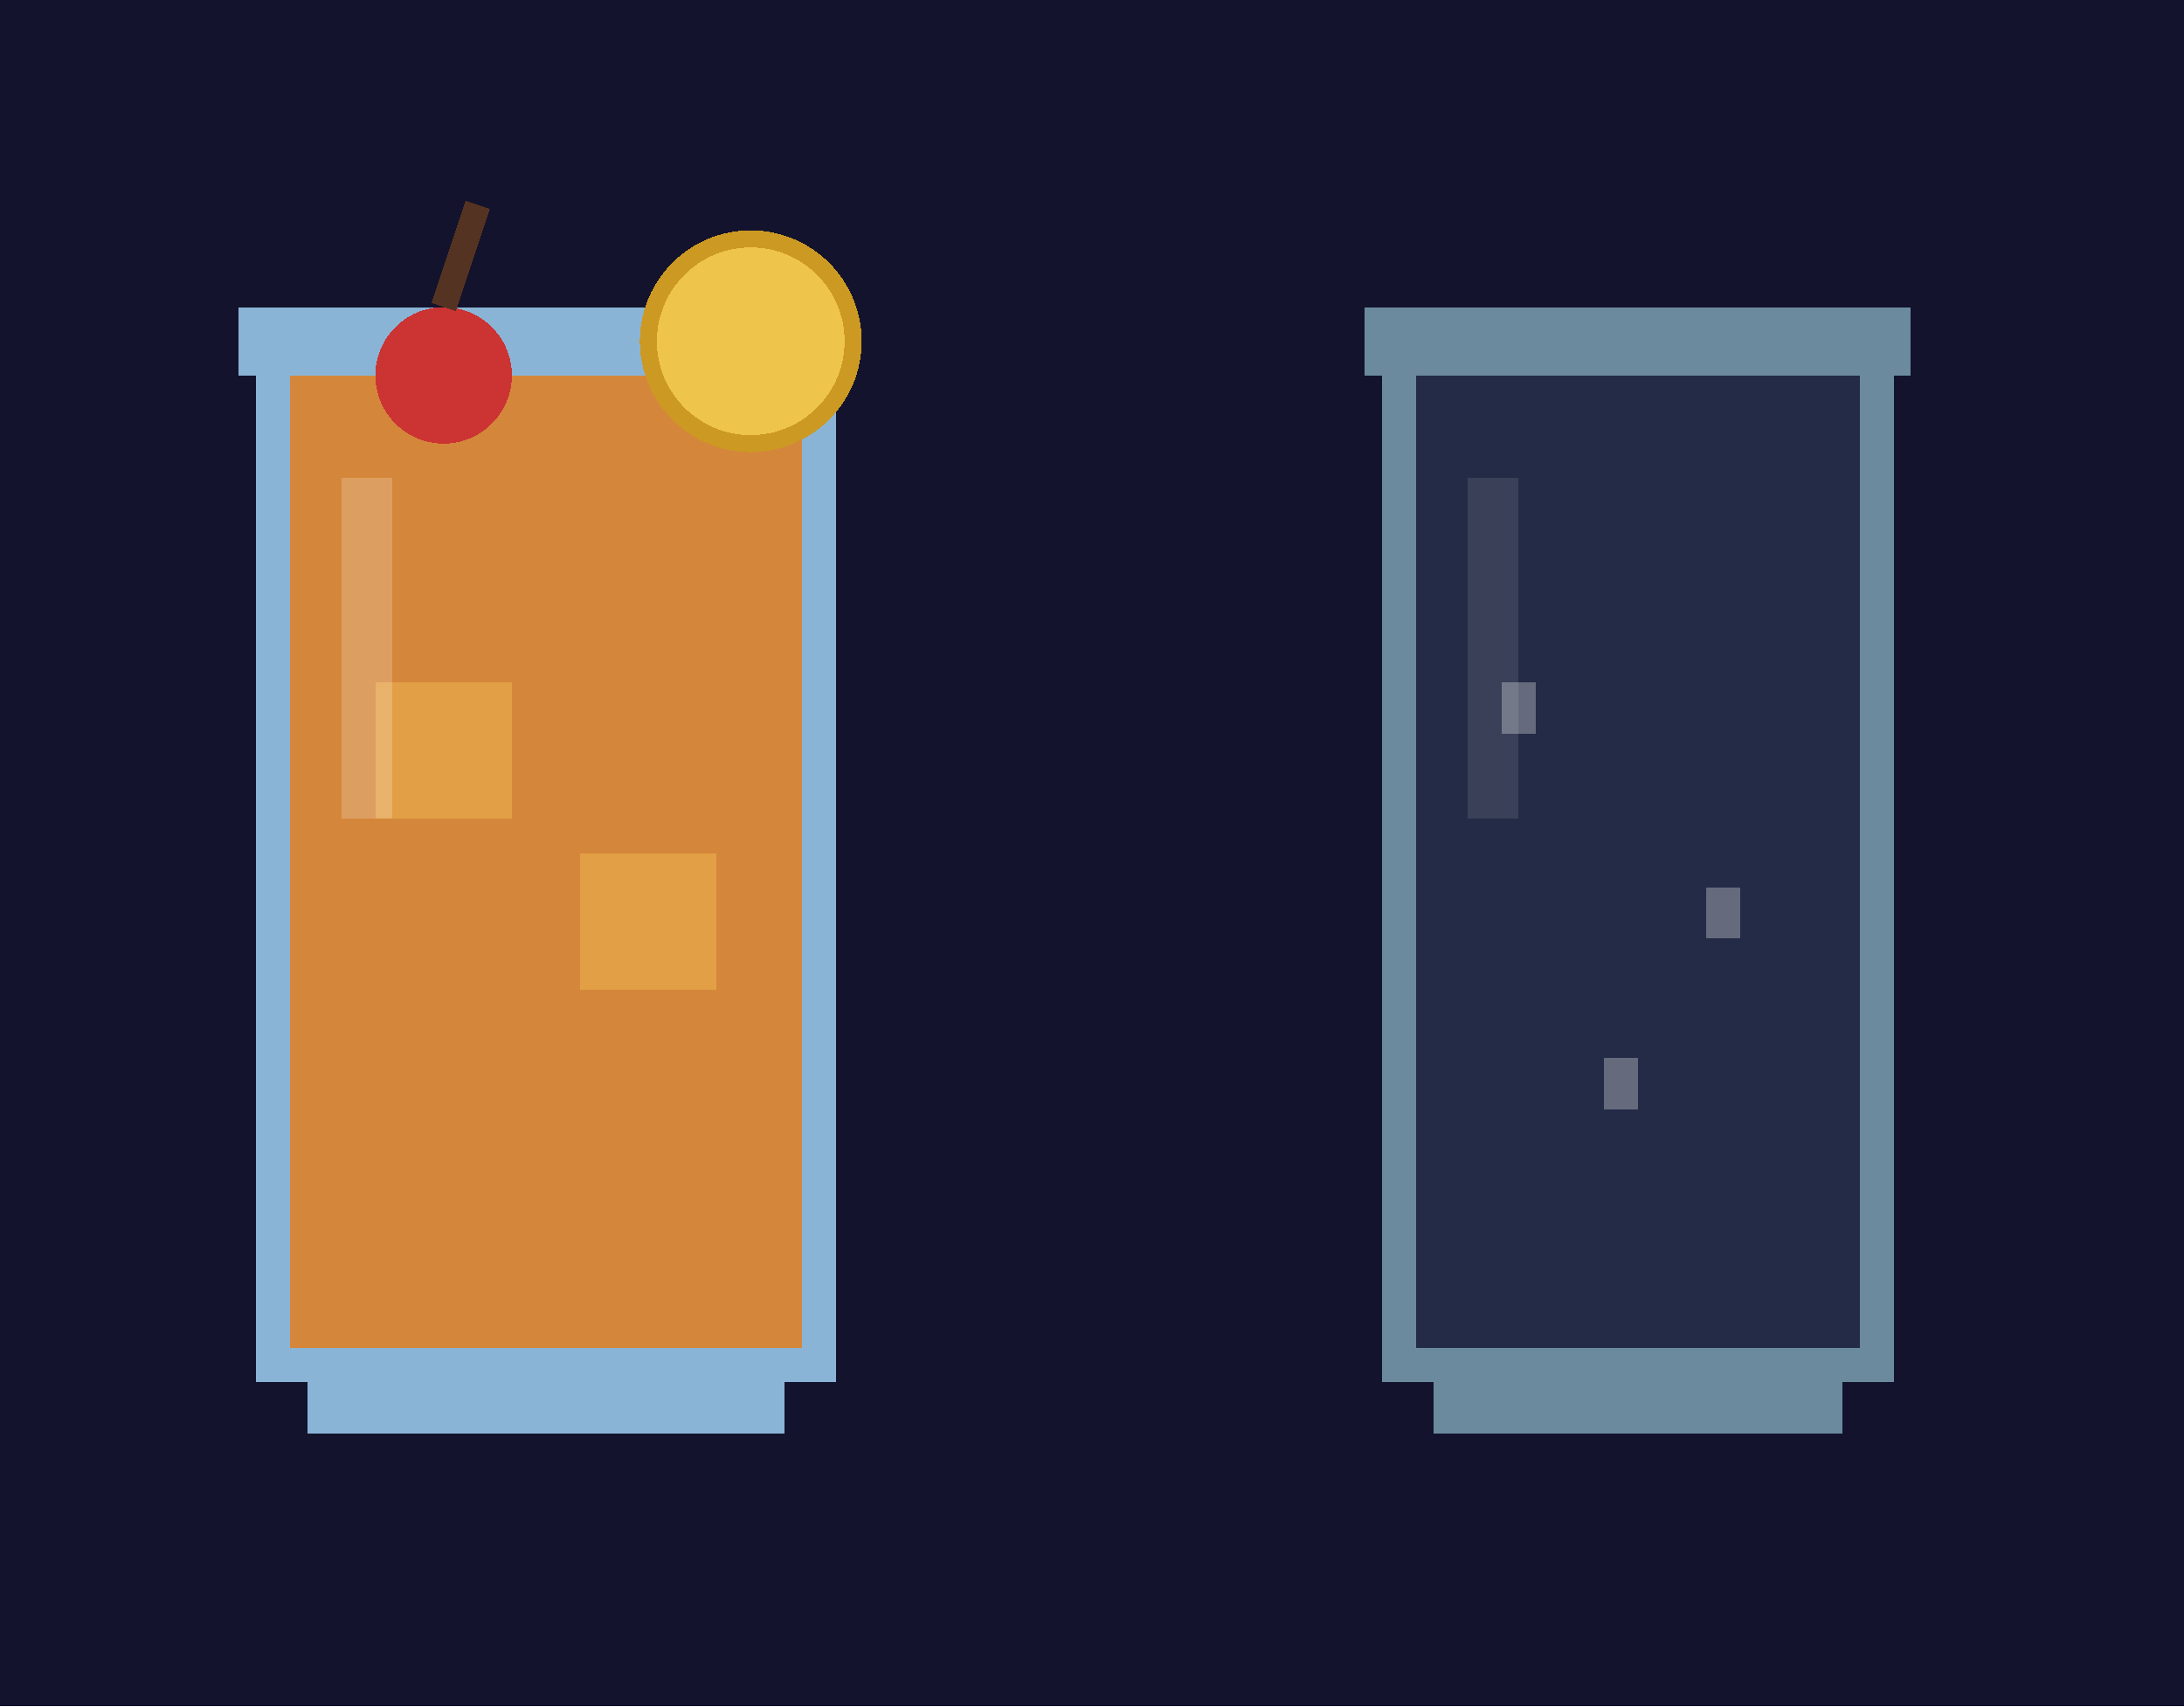
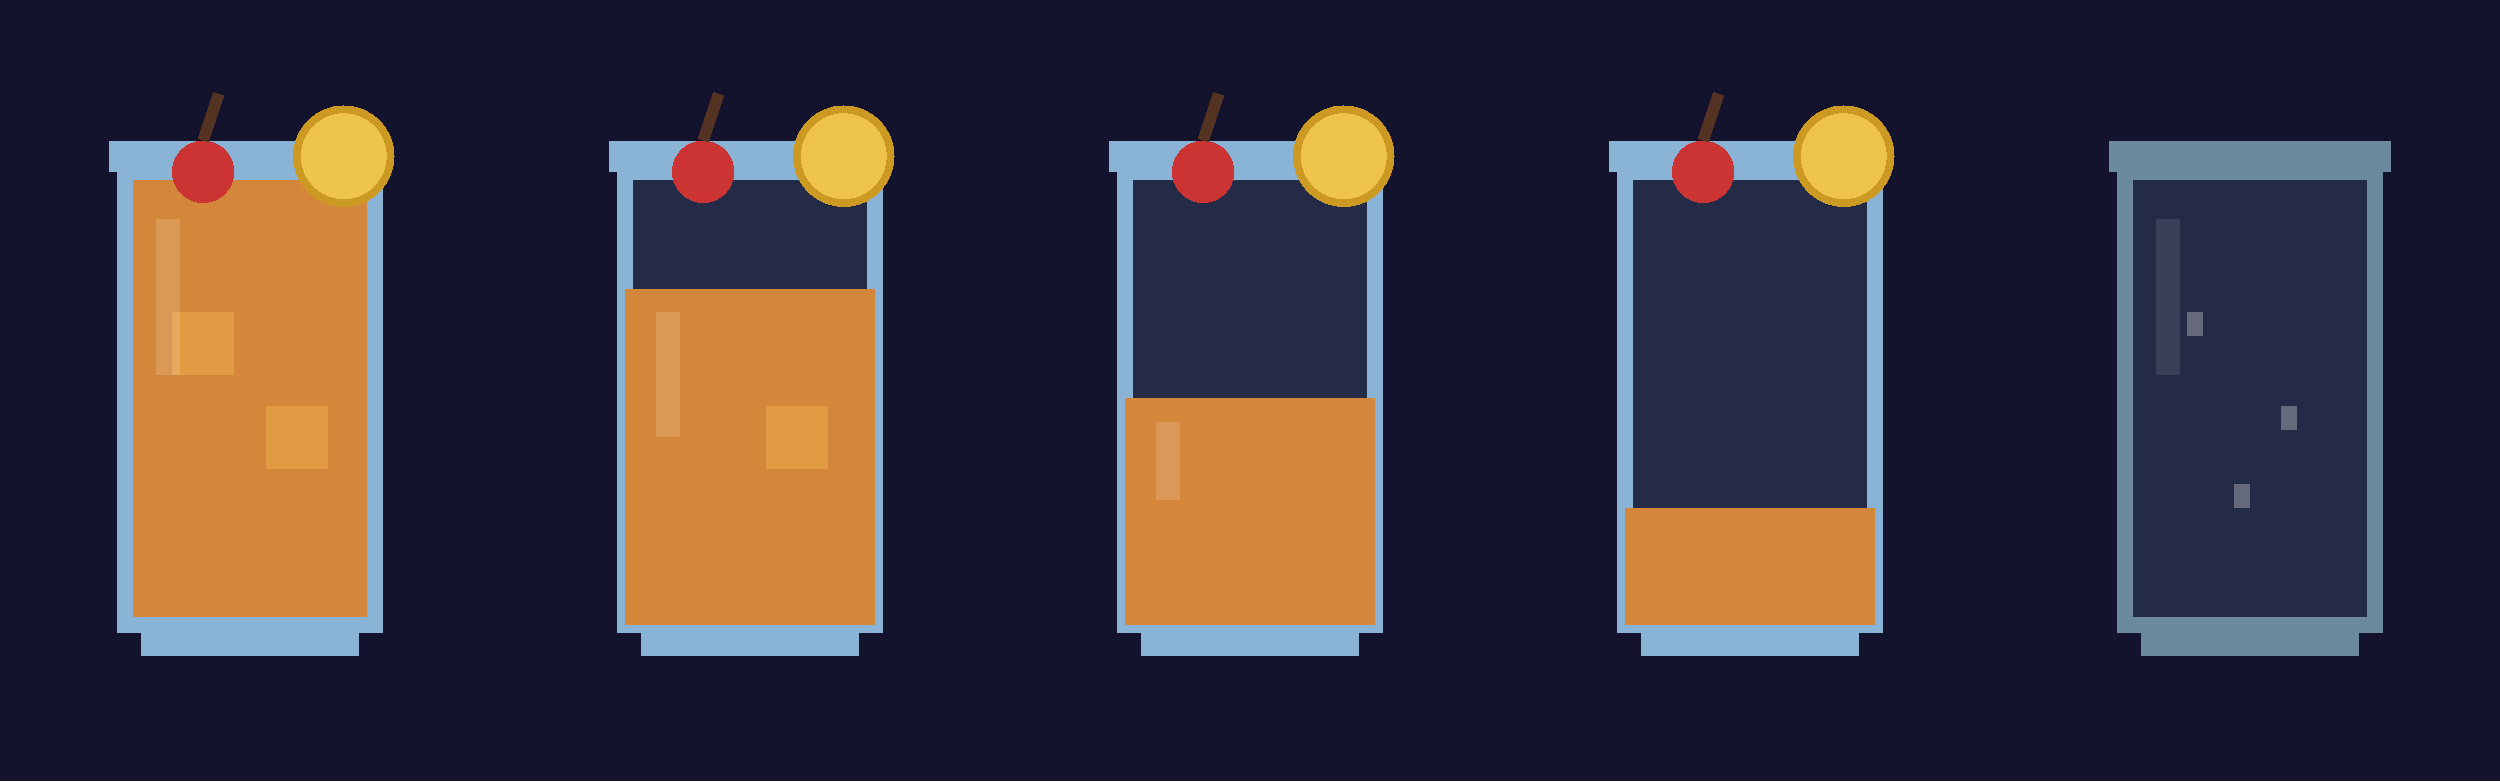
- <svg xmlns="http://www.w3.org/2000/svg" viewBox="0 0 128 100" shape-rendering="crispEdges">
-   <rect width="64" height="100" fill="#13132d" />
-   <rect x="16" y="20" width="32" height="60" fill="#d4873a" stroke="#8ab4d6" stroke-width="2" />
+ <svg xmlns="http://www.w3.org/2000/svg" viewBox="0 0 320 100" shape-rendering="crispEdges">
+   <rect x="0" width="64" height="100" fill="#13132d" />
+   <rect x="16" y="22" width="32" height="58" fill="#d4873a" stroke="#8ab4d6" stroke-width="2" />
  <rect x="14" y="18" width="36" height="4" fill="#8ab4d6" />
  <rect x="18" y="80" width="28" height="4" fill="#8ab4d6" />
-   <rect x="22" y="40" width="8" height="8" fill="#e8a94a" opacity="0.7" />
-   <rect x="34" y="50" width="8" height="8" fill="#e8a94a" opacity="0.7" />
+   <rect x="22" y="40" width="8" height="8" fill="#e8a94a" opacity="0.6" />
+   <rect x="34" y="52" width="8" height="8" fill="#e8a94a" opacity="0.6" />
  <circle cx="26" cy="22" r="4" fill="#cc3333" />
  <line x1="26" y1="18" x2="28" y2="12" stroke="#553322" stroke-width="1.5" />
  <circle cx="44" cy="20" r="6" fill="#eec44a" stroke="#cc9922" stroke-width="1" />
-   <rect x="20" y="28" width="3" height="20" fill="rgba(255,255,255,0.2)" />
+   <rect x="20" y="28" width="3" height="20" fill="rgba(255,255,255,0.15)" />
  <rect x="64" width="64" height="100" fill="#13132d" />
-   <rect x="82" y="20" width="28" height="60" fill="rgba(138,180,214,0.15)" stroke="#6b8a9e" stroke-width="2" />
-   <rect x="80" y="18" width="32" height="4" fill="#6b8a9e" />
-   <rect x="84" y="80" width="24" height="4" fill="#6b8a9e" />
-   <rect x="88" y="40" width="2" height="3" fill="rgba(255,255,255,0.3)" />
-   <rect x="100" y="52" width="2" height="3" fill="rgba(255,255,255,0.3)" />
-   <rect x="94" y="62" width="2" height="3" fill="rgba(255,255,255,0.3)" />
-   <rect x="86" y="28" width="3" height="20" fill="rgba(255,255,255,0.1)" />
+   <rect x="80" y="22" width="32" height="58" fill="rgba(138,180,214,0.15)" stroke="#8ab4d6" stroke-width="2" />
+   <rect x="80" y="37" width="32" height="43" fill="#d4873a" />
+   <rect x="78" y="18" width="36" height="4" fill="#8ab4d6" />
+   <rect x="82" y="80" width="28" height="4" fill="#8ab4d6" />
+   <rect x="98" y="52" width="8" height="8" fill="#e8a94a" opacity="0.6" />
+   <circle cx="90" cy="22" r="4" fill="#cc3333" />
+   <line x1="90" y1="18" x2="92" y2="12" stroke="#553322" stroke-width="1.5" />
+   <circle cx="108" cy="20" r="6" fill="#eec44a" stroke="#cc9922" stroke-width="1" />
+   <rect x="84" y="40" width="3" height="16" fill="rgba(255,255,255,0.15)" />
+   <rect x="128" width="64" height="100" fill="#13132d" />
+   <rect x="144" y="22" width="32" height="58" fill="rgba(138,180,214,0.15)" stroke="#8ab4d6" stroke-width="2" />
+   <rect x="144" y="51" width="32" height="29" fill="#d4873a" />
+   <rect x="142" y="18" width="36" height="4" fill="#8ab4d6" />
+   <rect x="146" y="80" width="28" height="4" fill="#8ab4d6" />
+   <circle cx="154" cy="22" r="4" fill="#cc3333" />
+   <line x1="154" y1="18" x2="156" y2="12" stroke="#553322" stroke-width="1.5" />
+   <circle cx="172" cy="20" r="6" fill="#eec44a" stroke="#cc9922" stroke-width="1" />
+   <rect x="148" y="54" width="3" height="10" fill="rgba(255,255,255,0.15)" />
+   <rect x="192" width="64" height="100" fill="#13132d" />
+   <rect x="208" y="22" width="32" height="58" fill="rgba(138,180,214,0.15)" stroke="#8ab4d6" stroke-width="2" />
+   <rect x="208" y="65" width="32" height="15" fill="#d4873a" />
+   <rect x="206" y="18" width="36" height="4" fill="#8ab4d6" />
+   <rect x="210" y="80" width="28" height="4" fill="#8ab4d6" />
+   <circle cx="218" cy="22" r="4" fill="#cc3333" />
+   <line x1="218" y1="18" x2="220" y2="12" stroke="#553322" stroke-width="1.5" />
+   <circle cx="236" cy="20" r="6" fill="#eec44a" stroke="#cc9922" stroke-width="1" />
+   <rect x="256" width="64" height="100" fill="#13132d" />
+   <rect x="272" y="22" width="32" height="58" fill="rgba(138,180,214,0.15)" stroke="#6b8a9e" stroke-width="2" />
+   <rect x="270" y="18" width="36" height="4" fill="#6b8a9e" />
+   <rect x="274" y="80" width="28" height="4" fill="#6b8a9e" />
+   <rect x="280" y="40" width="2" height="3" fill="rgba(255,255,255,0.3)" />
+   <rect x="292" y="52" width="2" height="3" fill="rgba(255,255,255,0.3)" />
+   <rect x="286" y="62" width="2" height="3" fill="rgba(255,255,255,0.3)" />
+   <rect x="276" y="28" width="3" height="20" fill="rgba(255,255,255,0.1)" />
</svg>
